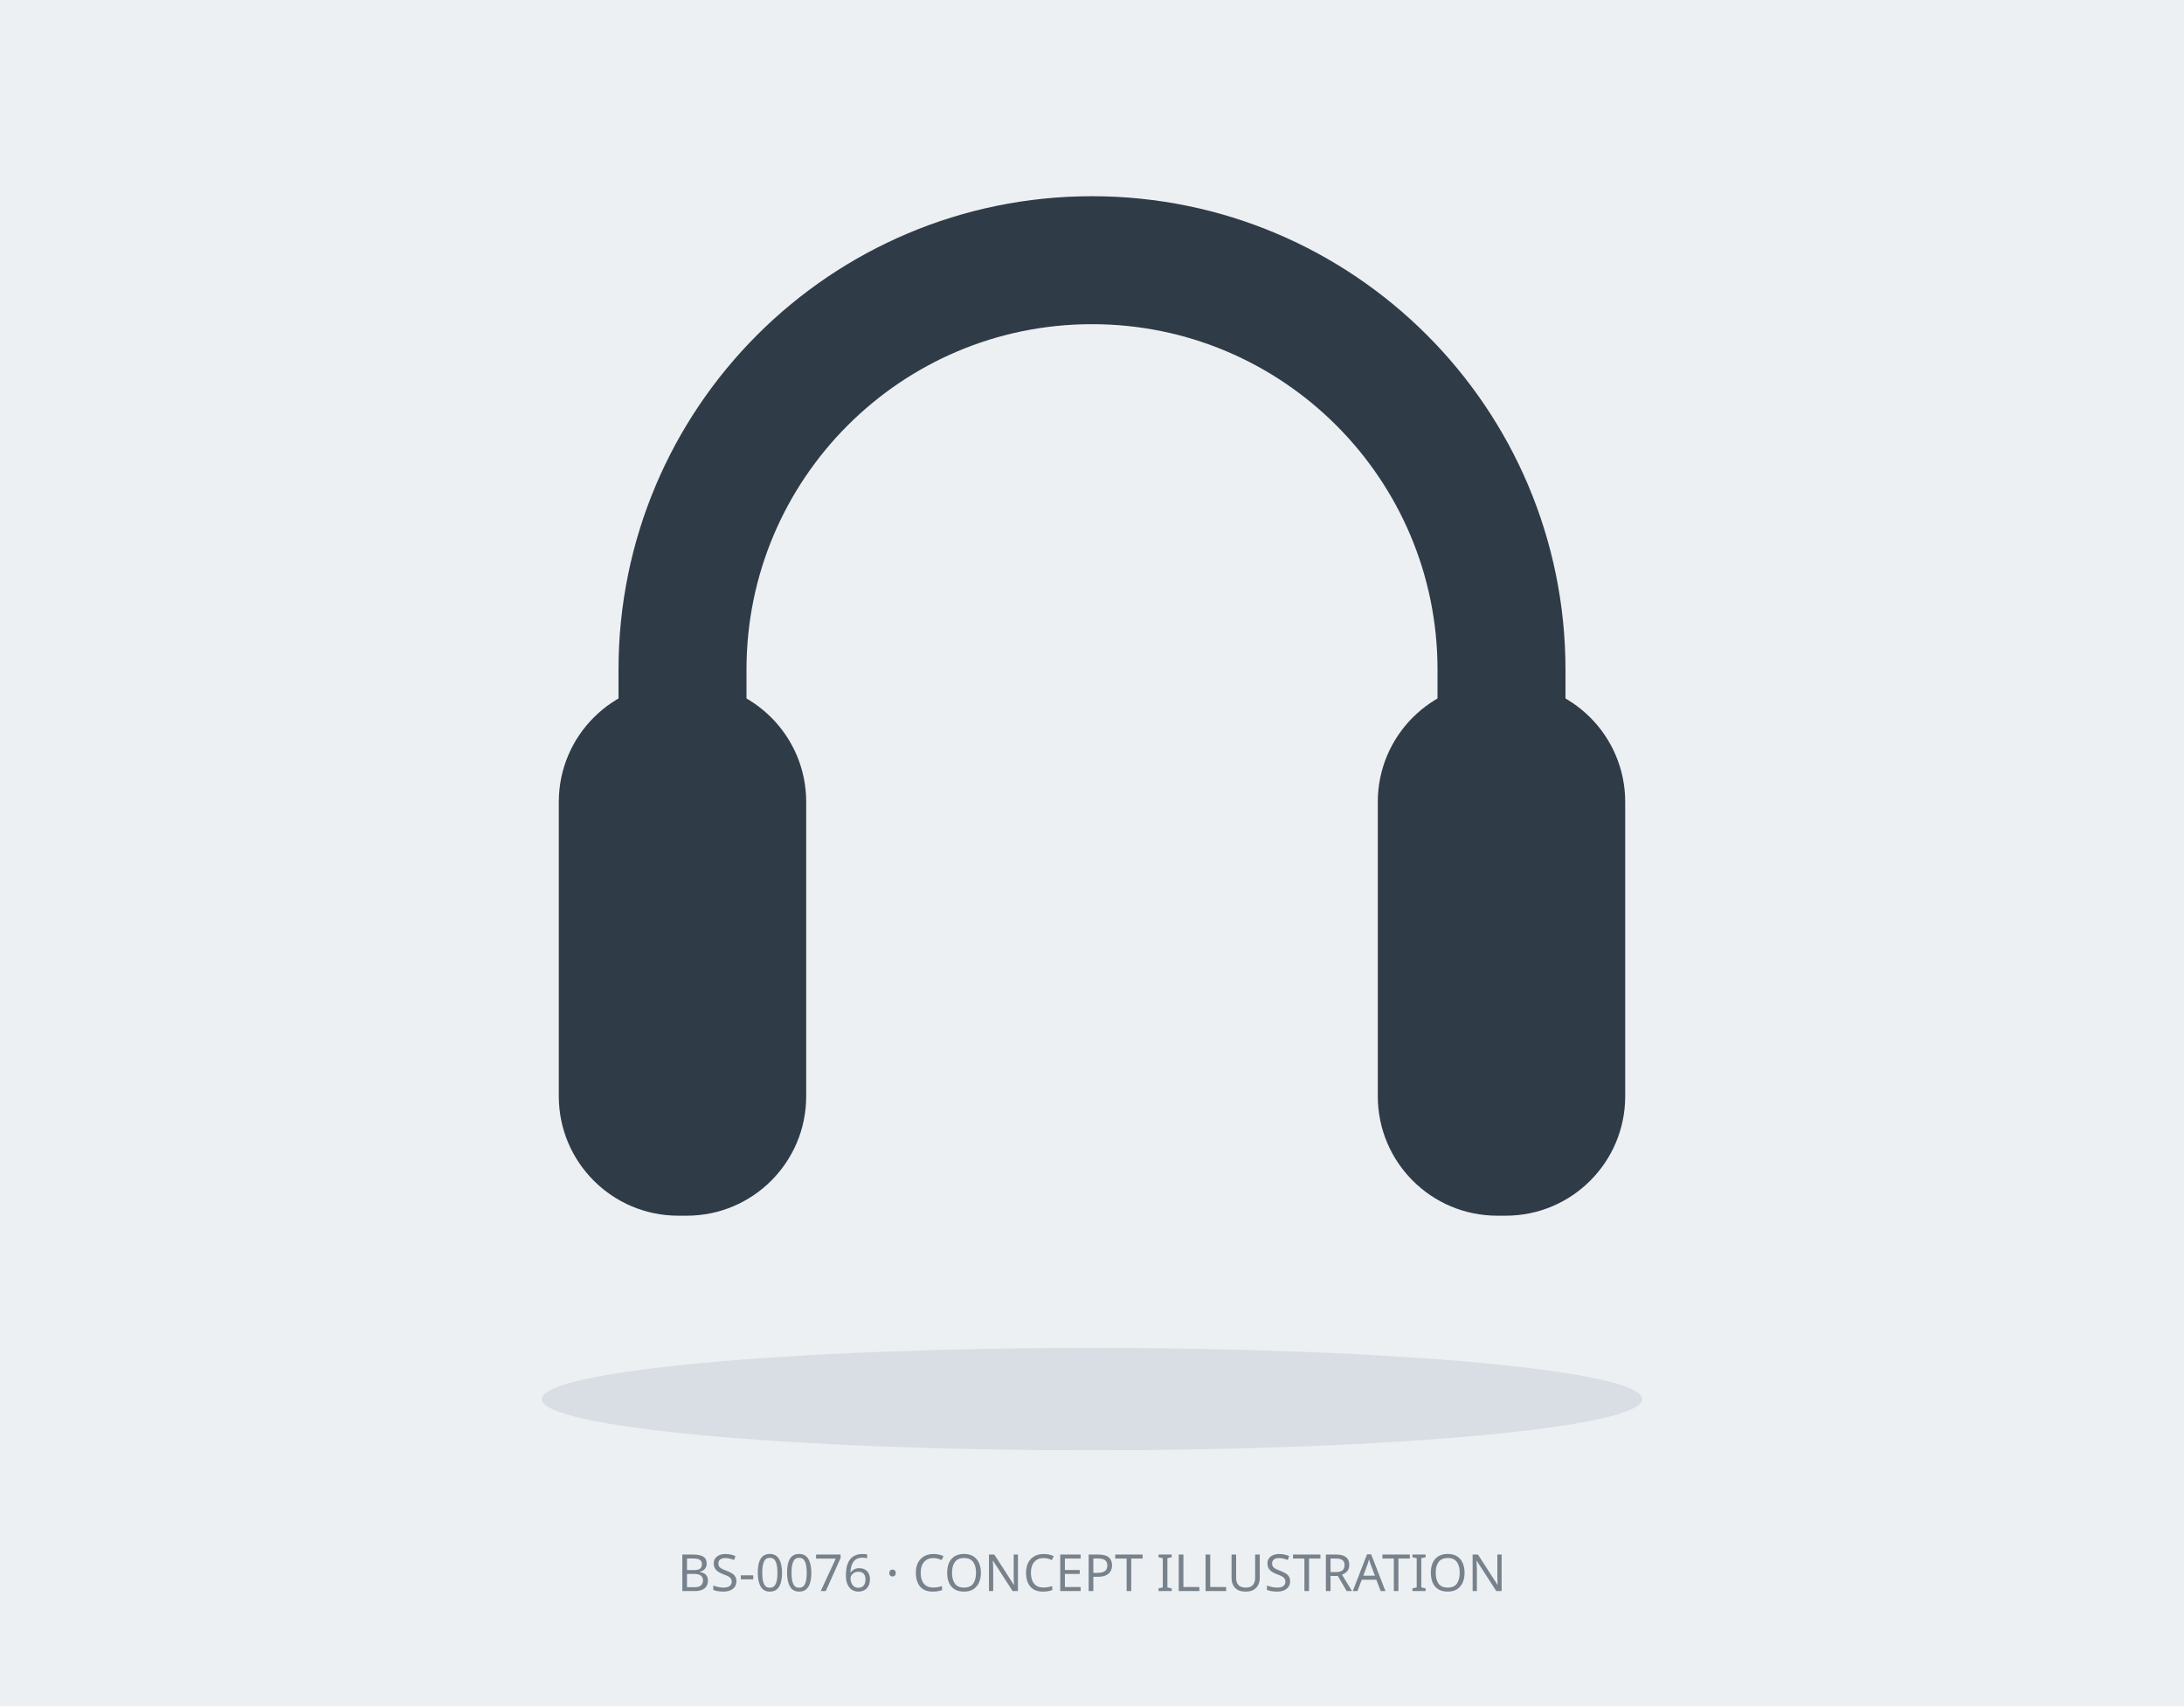
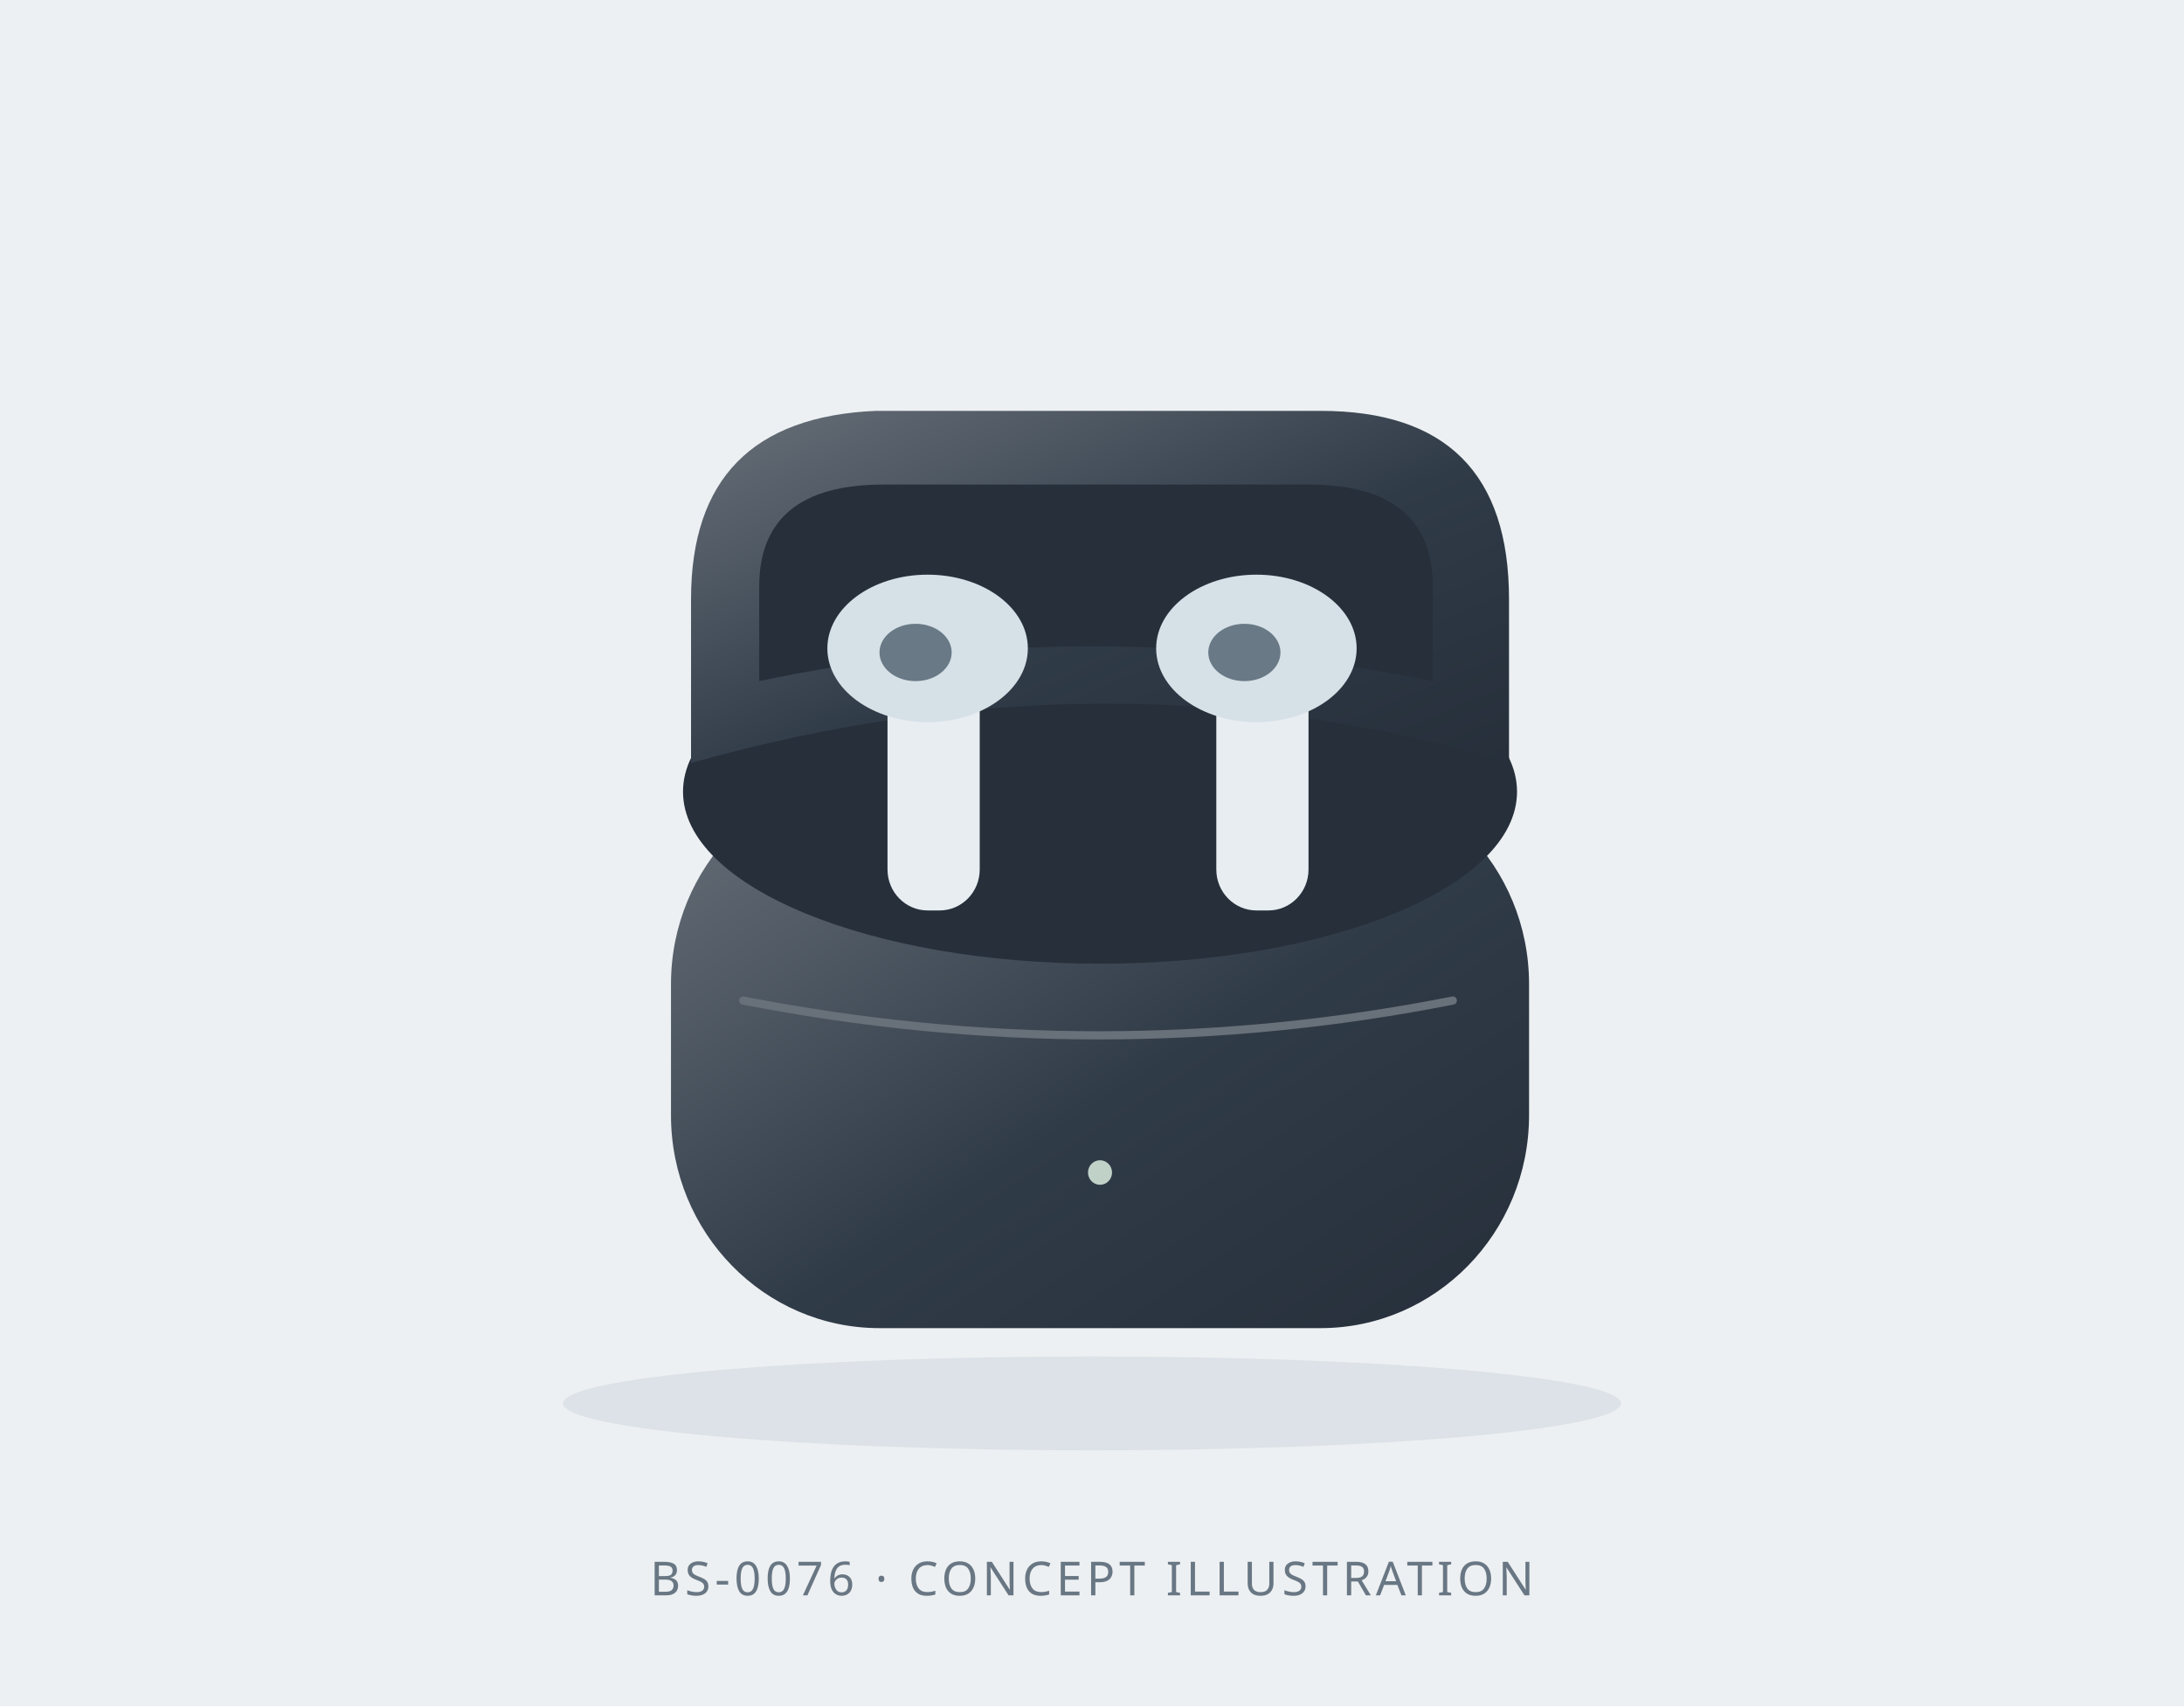
- <svg xmlns="http://www.w3.org/2000/svg" width="512" height="400" viewBox="0 0 512 400">
+ <svg xmlns="http://www.w3.org/2000/svg" width="512" height="400" viewBox="0 0 512 400" role="img">
  <rect width="512" height="400" fill="#edf0f2" />
-   <ellipse cx="256" cy="328" rx="129" ry="12" fill="#d8dee3" />
-   <path d="M160 205v-48a96 96 0 0 1 192 0v48" fill="none" stroke="#303b48" stroke-width="30" />
-   <rect x="131" y="160" width="58" height="125" rx="28" fill="#303b48" />
-   <rect x="323" y="160" width="58" height="125" rx="28" fill="#303b48" />
-   <text x="256" y="373" text-anchor="middle" font-family="sans-serif" font-size="12" fill="#77828c">BS-0076 · CONCEPT ILLUSTRATION</text>
+   <ellipse cx="256" cy="329" rx="124" ry="11" fill="#dce2e7" />
+   <defs>
+     <linearGradient id="pe697a0e7babfe880b3e69cba-0-body" x1="0" y1="0" x2="1" y2="1">
+       <stop stop-color="#687079" />
+       <stop offset=".55" stop-color="#303b48" />
+       <stop offset="1" stop-color="#262f3a" />
+     </linearGradient>
+     <linearGradient id="pe697a0e7babfe880b3e69cba-0-metal" x1="0" y1="0" x2="1" y2=".4">
+       <stop stop-color="#aeb9c3" />
+       <stop offset=".35" stop-color="#e1e7ec" />
+       <stop offset=".65" stop-color="#c9d2db" />
+       <stop offset="1" stop-color="#8c9aa7" />
+     </linearGradient>
+     <pattern id="pe697a0e7babfe880b3e69cba-0-fabric" width="5" height="5" patternUnits="userSpaceOnUse">
+       <path d="M0 1h5M1 0v5" stroke="#edf1f4" stroke-opacity=".13" stroke-width=".65" />
+     </pattern>
+     <pattern id="pe697a0e7babfe880b3e69cba-0-holes" width="8" height="8" patternUnits="userSpaceOnUse">
+       <circle cx="4" cy="4" r="1.35" fill="#26313c" fill-opacity=".45" />
+     </pattern>
+   </defs>
+   <g transform="translate(256 200) scale(0.940 0.960) translate(-256 -200)">
+     <rect x="151" y="180" width="214" height="136" rx="52" fill="url(#pe697a0e7babfe880b3e69cba-0-body)" />
+     <ellipse cx="258" cy="185" rx="104" ry="42" fill="#262f3a" />
+     <path d="M156 178v-40q0-44 46-46h111q47 0 47 46v40q-99-29-204 0Z" fill="url(#pe697a0e7babfe880b3e69cba-0-body)" />
+     <path d="M173 158v-23q0-25 31-25h106q31 0 31 25v23q-86-17-168 0Z" fill="#262f3a" />
+     <rect x="205" y="152" width="23" height="62" rx="10" fill="#e7edf1" />
+     <ellipse cx="215" cy="150" rx="25" ry="18" fill="#d6e0e7" />
+     <ellipse cx="212" cy="151" rx="9" ry="7" fill="#697985" />
+     <rect x="287" y="152" width="23" height="62" rx="10" fill="#e7edf1" />
+     <ellipse cx="297" cy="150" rx="25" ry="18" fill="#d6e0e7" />
+     <ellipse cx="294" cy="151" rx="9" ry="7" fill="#697985" />
+     <path d="M169 236q89 17 177 0" fill="none" stroke="#687079" stroke-width="2" stroke-linecap="round" stroke-linejoin="round" />
+     <circle cx="258" cy="278" r="3" fill="#c0d1c8" />
+   </g>
+   <text x="256" y="374" text-anchor="middle" font-family="Segoe UI, sans-serif" font-size="11" letter-spacing="1" fill="#697784">BS-0076 · CONCEPT ILLUSTRATION</text>
</svg>
